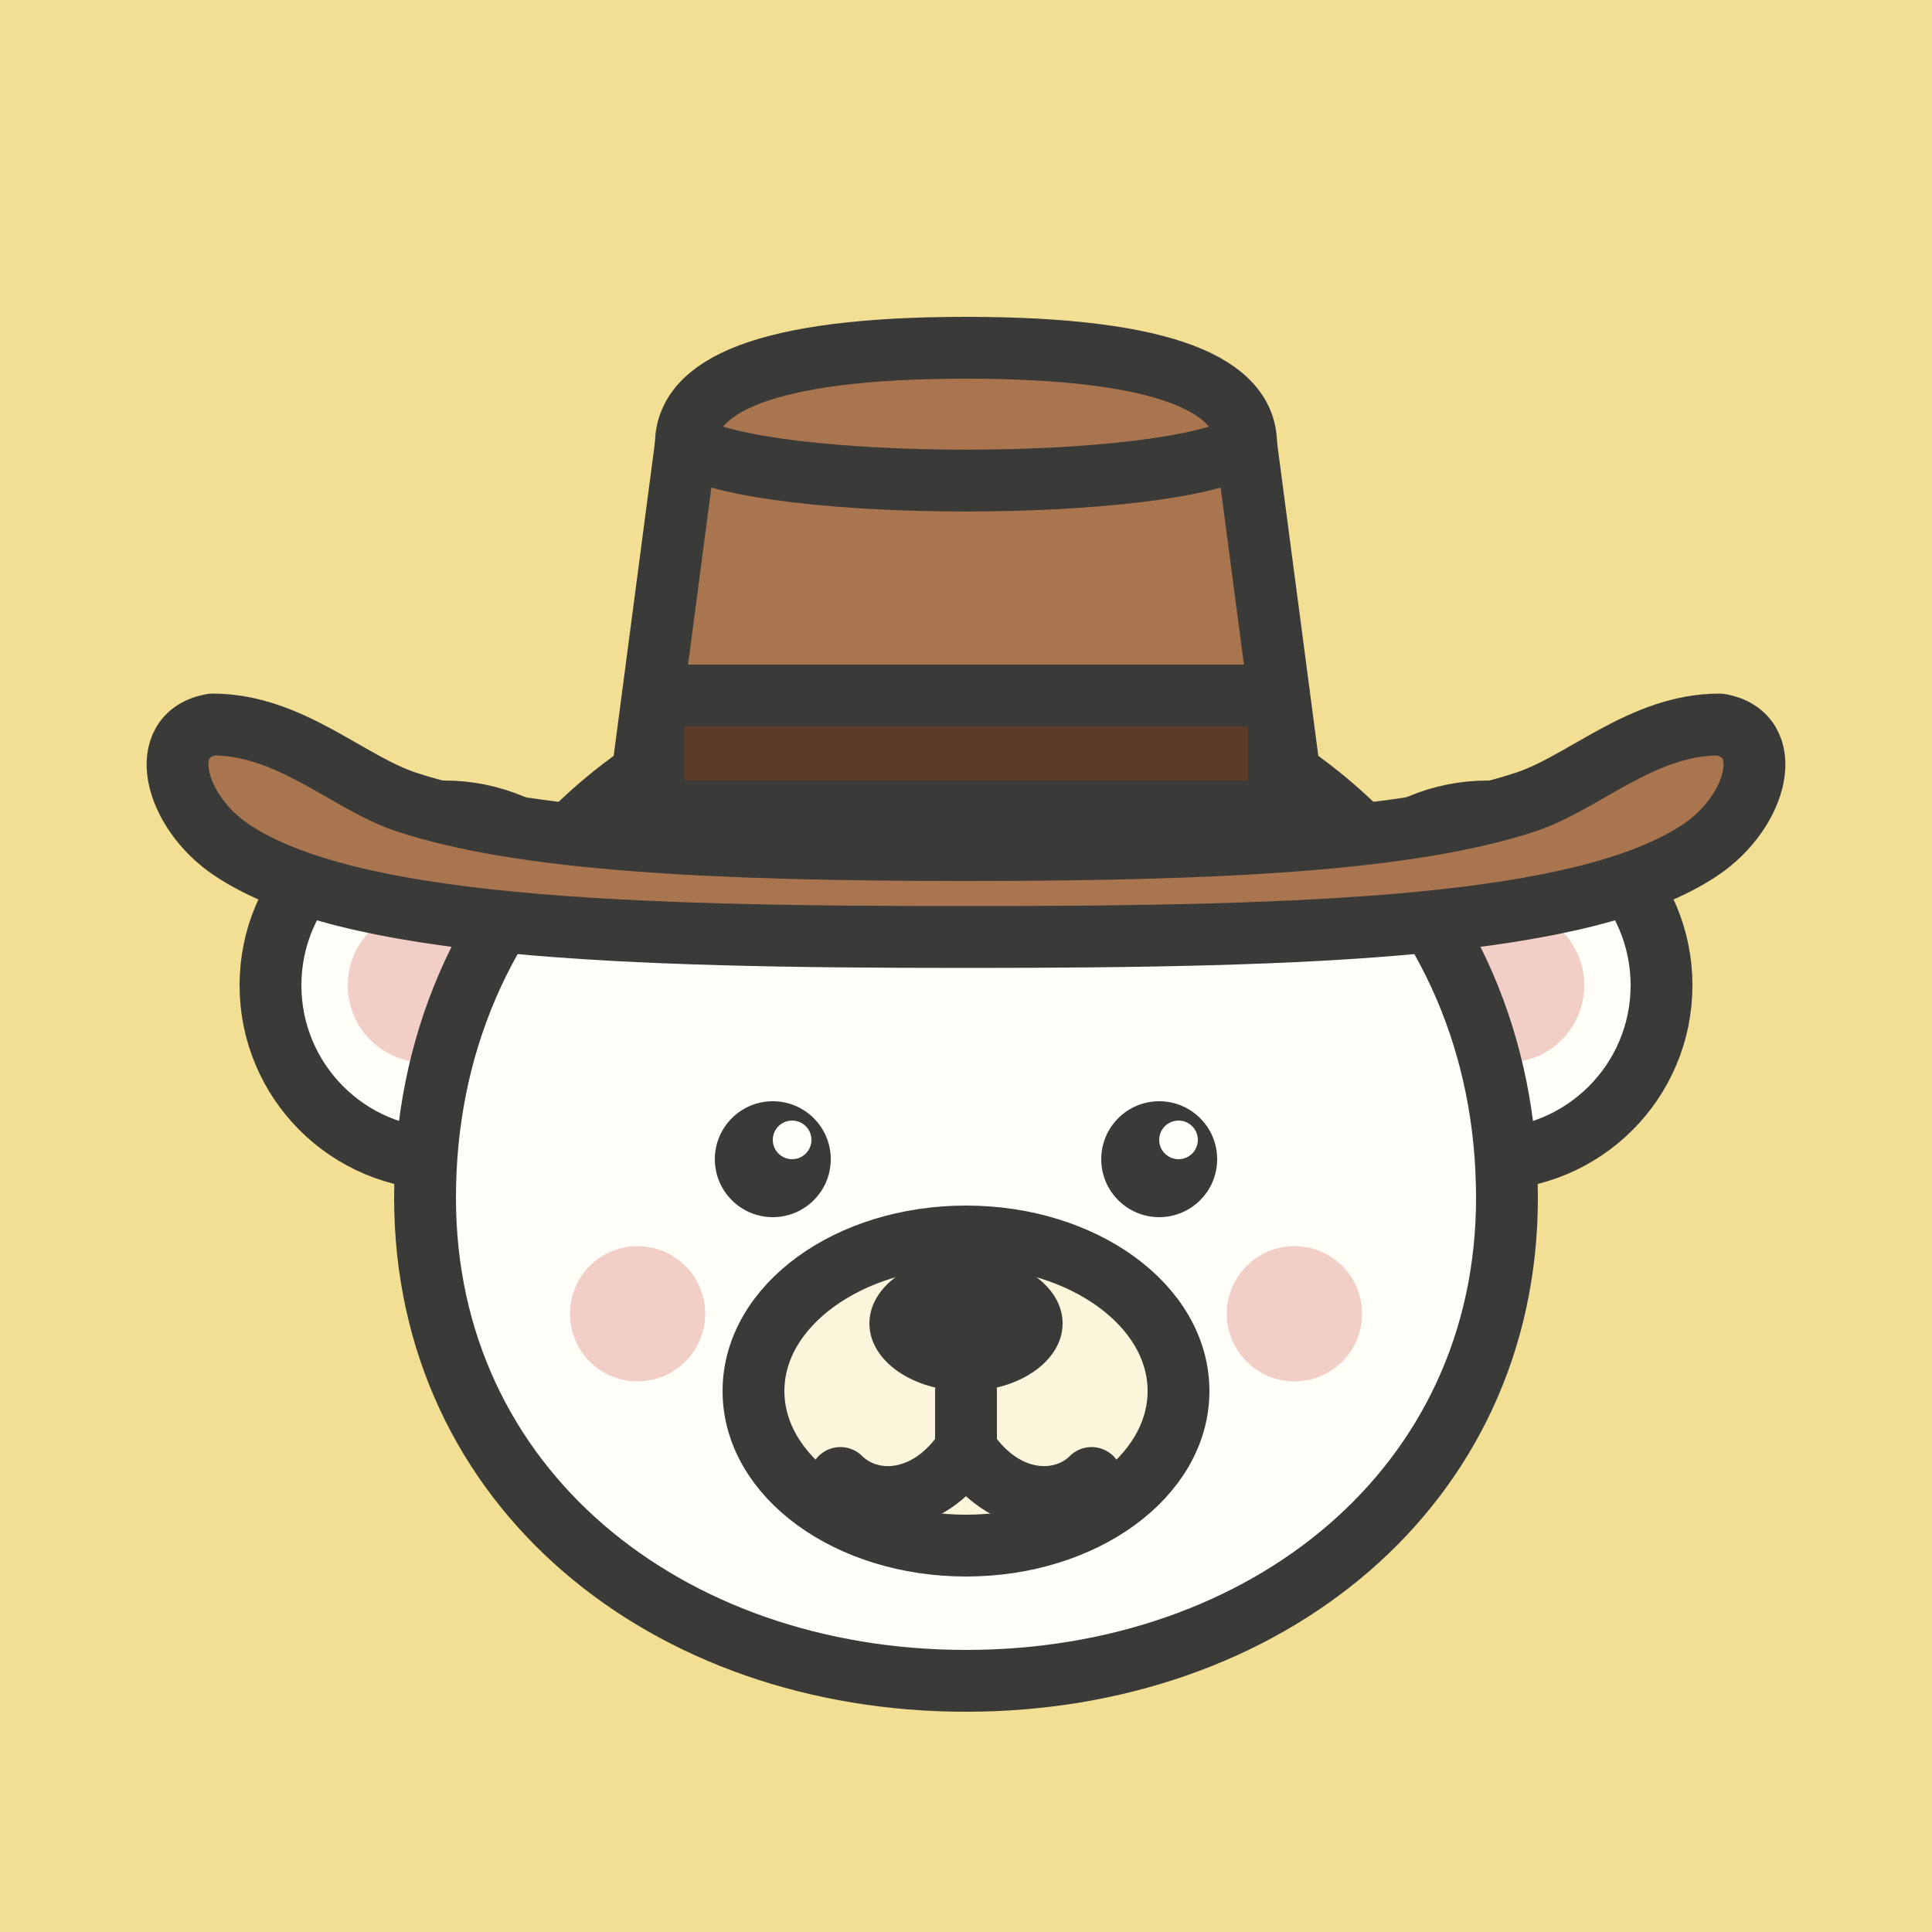
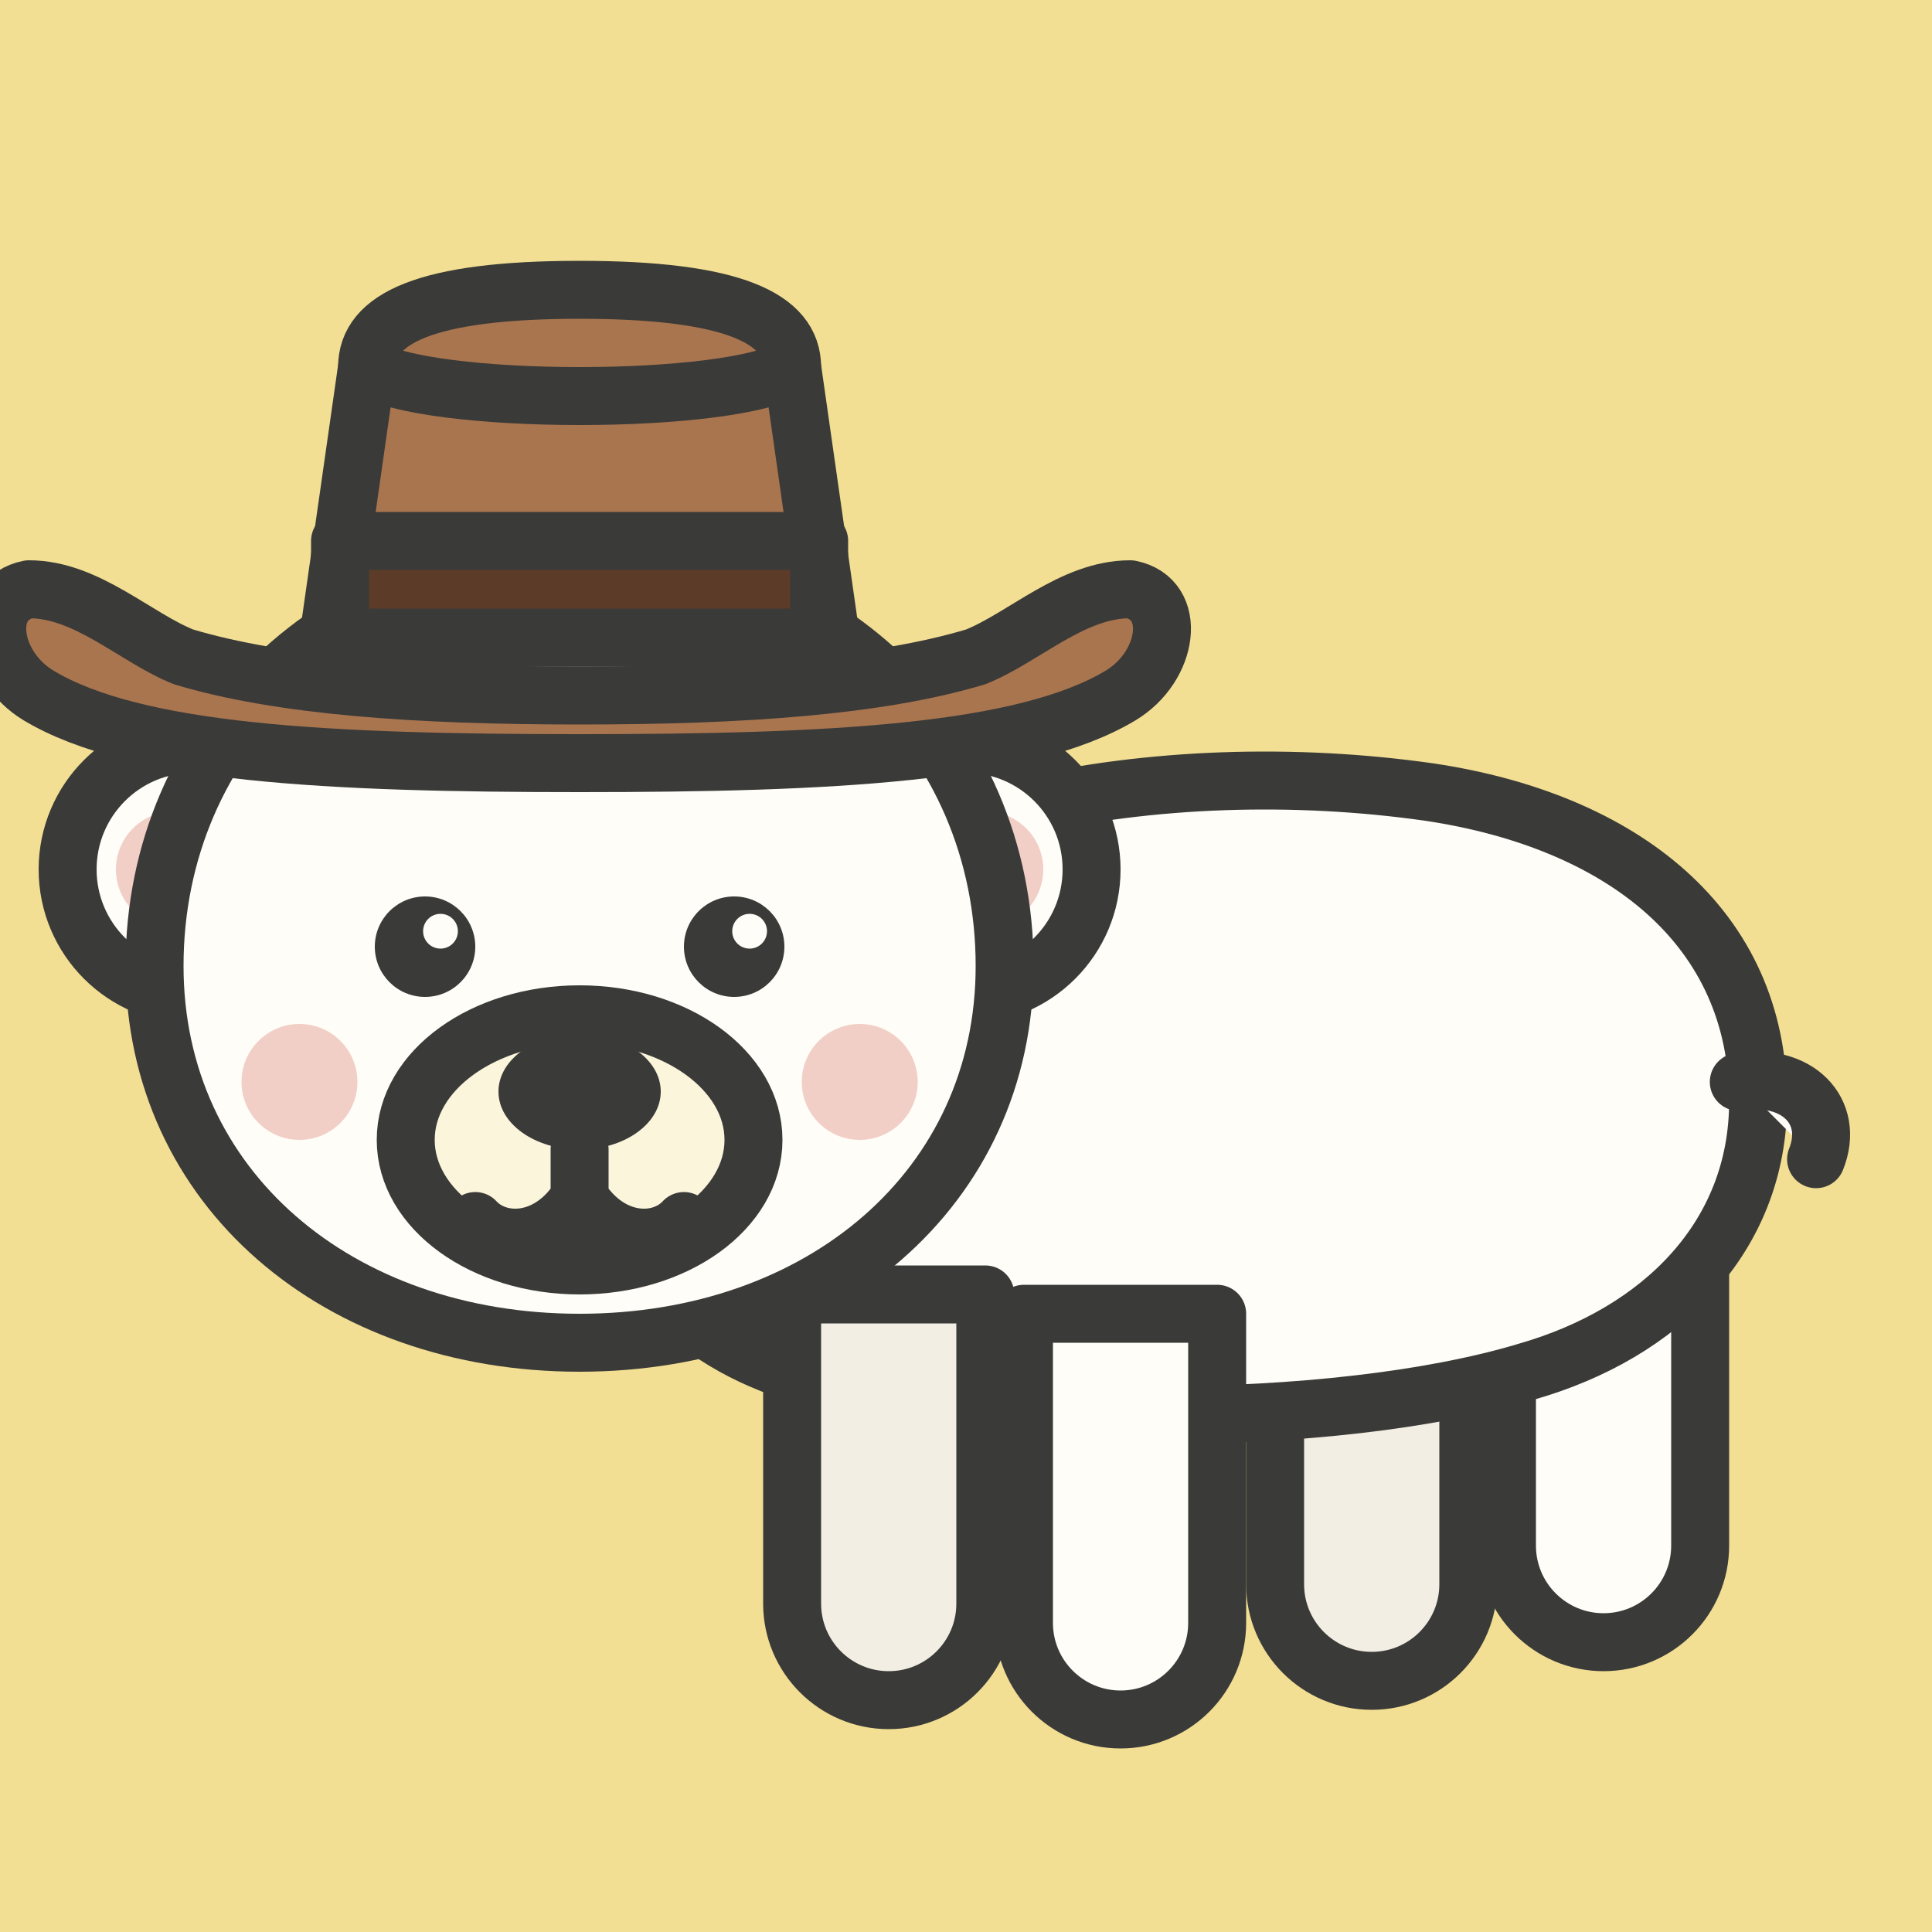
<svg xmlns="http://www.w3.org/2000/svg" viewBox="0 0 100 100" width="1024" height="1024">
  <rect width="100" height="100" fill="#F2DF93" />
-   <g stroke="#3A3A38" stroke-width="3.2" stroke-linejoin="round" stroke-linecap="round">
-     <circle cx="23" cy="51" r="9" fill="#FFFDF8" />
-     <circle cx="77" cy="51" r="9" fill="#FFFDF8" />
-     <circle cx="22" cy="51" r="4" fill="#F1CFC6" stroke="none" />
-     <circle cx="78" cy="51" r="4" fill="#F1CFC6" stroke="none" />
-     <path d="M22 62c0-16 12.5-27 28-27s28 11 28 27c0 15-12.5 25-28 25S22 77 22 62z" fill="#FFFDF8" />
-     <path d="M33 42l2.5-19c0-3 4-5 14.5-5s14.5 2 14.5 5L67 42z" fill="#A9754F" />
-     <path d="M35.5 23c4 2.5 25 2.5 29 0" fill="none" />
-     <path d="M33.8 36h32.4v6H33.8z" fill="#5C3C28" />
-     <path d="M12 44c6 4 20 4.5 38 4.5s32-.5 38-4.5c3-2 4-6 1-6.5-4 0-7 3-10 4-6 2-16 2.5-29 2.5S27 43.5 21 41.5c-3-1-6-4-10-4-3 .5-2 4.5 1 6.5z" fill="#A9754F" />
-     <circle cx="40" cy="60" r="3" fill="#3A3A38" stroke="none" />
-     <circle cx="60" cy="60" r="3" fill="#3A3A38" stroke="none" />
-     <circle cx="41" cy="59" r="1" fill="#FFFDF8" stroke="none" />
-     <circle cx="61" cy="59" r="1" fill="#FFFDF8" stroke="none" />
-     <circle cx="33" cy="68" r="3.5" fill="#F1CFC6" stroke="none" />
-     <circle cx="67" cy="68" r="3.5" fill="#F1CFC6" stroke="none" />
-     <ellipse cx="50" cy="72" rx="11" ry="8" fill="#FBF5DC" />
-     <ellipse cx="50" cy="68.5" rx="5" ry="3.5" fill="#3A3A38" stroke="none" />
-     <path d="M50 72v3M50 75c-2 3-5 3-6.5 1.5M50 75c2 3 5 3 6.5 1.5" fill="none" />
+   <g stroke="#3A3A38" stroke-width="3" stroke-linejoin="round" stroke-linecap="round">
+     <path d="M66 66h10v16a5 5 0 01-10 0z" fill="#F3EEE3" />
+     <path d="M78 64h10v16a5 5 0 01-10 0z" fill="#FFFDF8" />
+     <path d="M38 50c6-8 22-11 36-9 10 1.5 17 7 17 16 0 7-5 12-12 14-10 3-28 3-38 0-6-2-9-6-9-11 0-4 2-7 6-10z" fill="#FFFDF8" />
+     <path d="M90 56c3-.5 5 1.5 4 4" fill="#FFFDF8" />
+     <path d="M41 67h10v16a5 5 0 01-10 0z" fill="#F3EEE3" />
+     <path d="M53 68h10v16a5 5 0 01-10 0z" fill="#FFFDF8" />
+     <circle cx="10" cy="45" r="6.5" fill="#FFFDF8" />
+     <circle cx="50" cy="45" r="6.5" fill="#FFFDF8" />
+     <circle cx="9" cy="45" r="3" fill="#F1CFC6" stroke="none" />
+     <circle cx="51" cy="45" r="3" fill="#F1CFC6" stroke="none" />
+     <path d="M8 50c0-12 9.5-21 22-21s22 9 22 21c0 11.5-9.5 19.5-22 19.5S8 61.5 8 50z" fill="#FFFDF8" />
+     <path d="M17 33l2-14c0-2.5 3-4 11-4s11 1.5 11 4l2 14z" fill="#A9754F" />
+     <path d="M19 19c3 2 19 2 22 0" fill="none" />
+     <path d="M17.6 28h24.8v5H17.6z" fill="#5C3C28" />
+     <path d="M2 36c5 3 15 3.5 28 3.5s23-.5 28-3.5c2.5-1.5 3-5 .5-5.5-3 0-5.5 2.5-8 3.5-5 1.5-12 2-20.5 2S14.5 35.5 9.5 34c-2.5-1-5-3.5-8-3.5-2.5.5-2 4 .5 5.5z" fill="#A9754F" />
+     <circle cx="22" cy="49" r="2.6" fill="#3A3A38" stroke="none" />
+     <circle cx="38" cy="49" r="2.6" fill="#3A3A38" stroke="none" />
+     <circle cx="22.8" cy="48.2" r=".9" fill="#FFFDF8" stroke="none" />
+     <circle cx="38.8" cy="48.2" r=".9" fill="#FFFDF8" stroke="none" />
+     <circle cx="15.5" cy="56" r="3" fill="#F1CFC6" stroke="none" />
+     <circle cx="44.5" cy="56" r="3" fill="#F1CFC6" stroke="none" />
+     <ellipse cx="30" cy="59" rx="9" ry="6.5" fill="#FBF5DC" />
+     <ellipse cx="30" cy="56.5" rx="4.2" ry="3" fill="#3A3A38" stroke="none" />
+     <path d="M30 59.5v2.5M30 62c-1.6 2.5-4.2 2.5-5.4 1.2M30 62c1.6 2.5 4.2 2.5 5.4 1.2" fill="none" />
  </g>
</svg>
